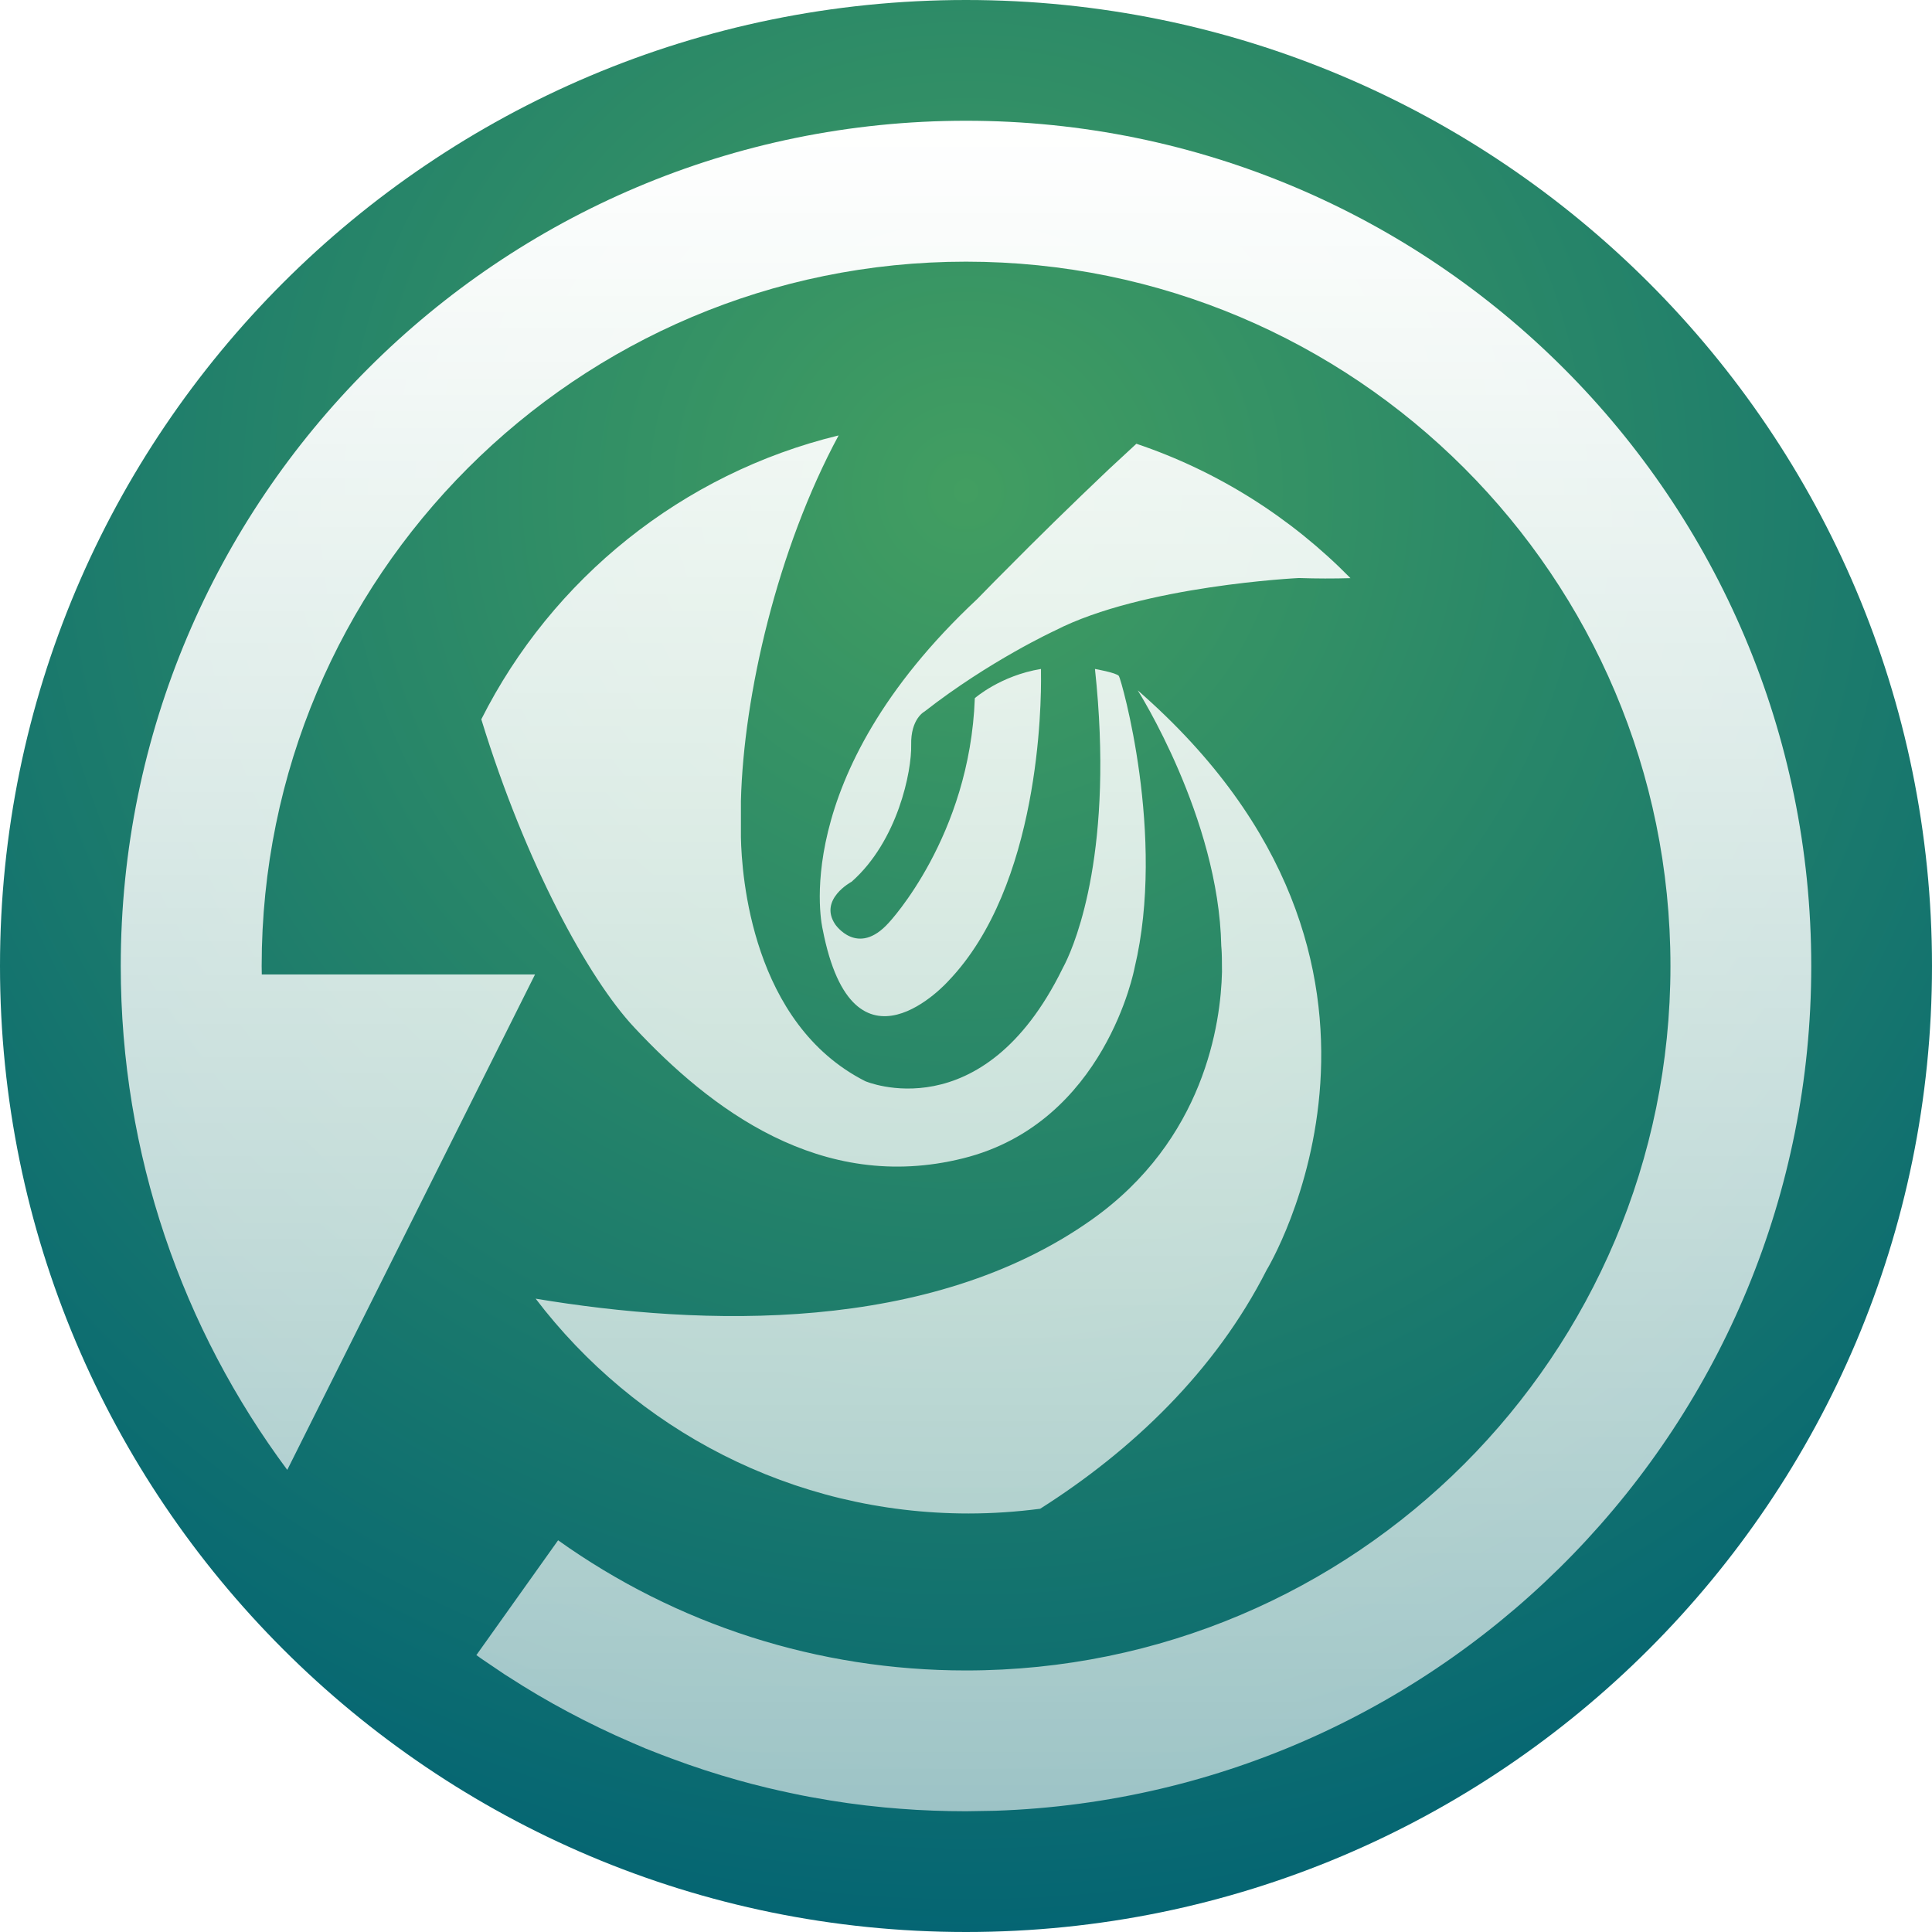
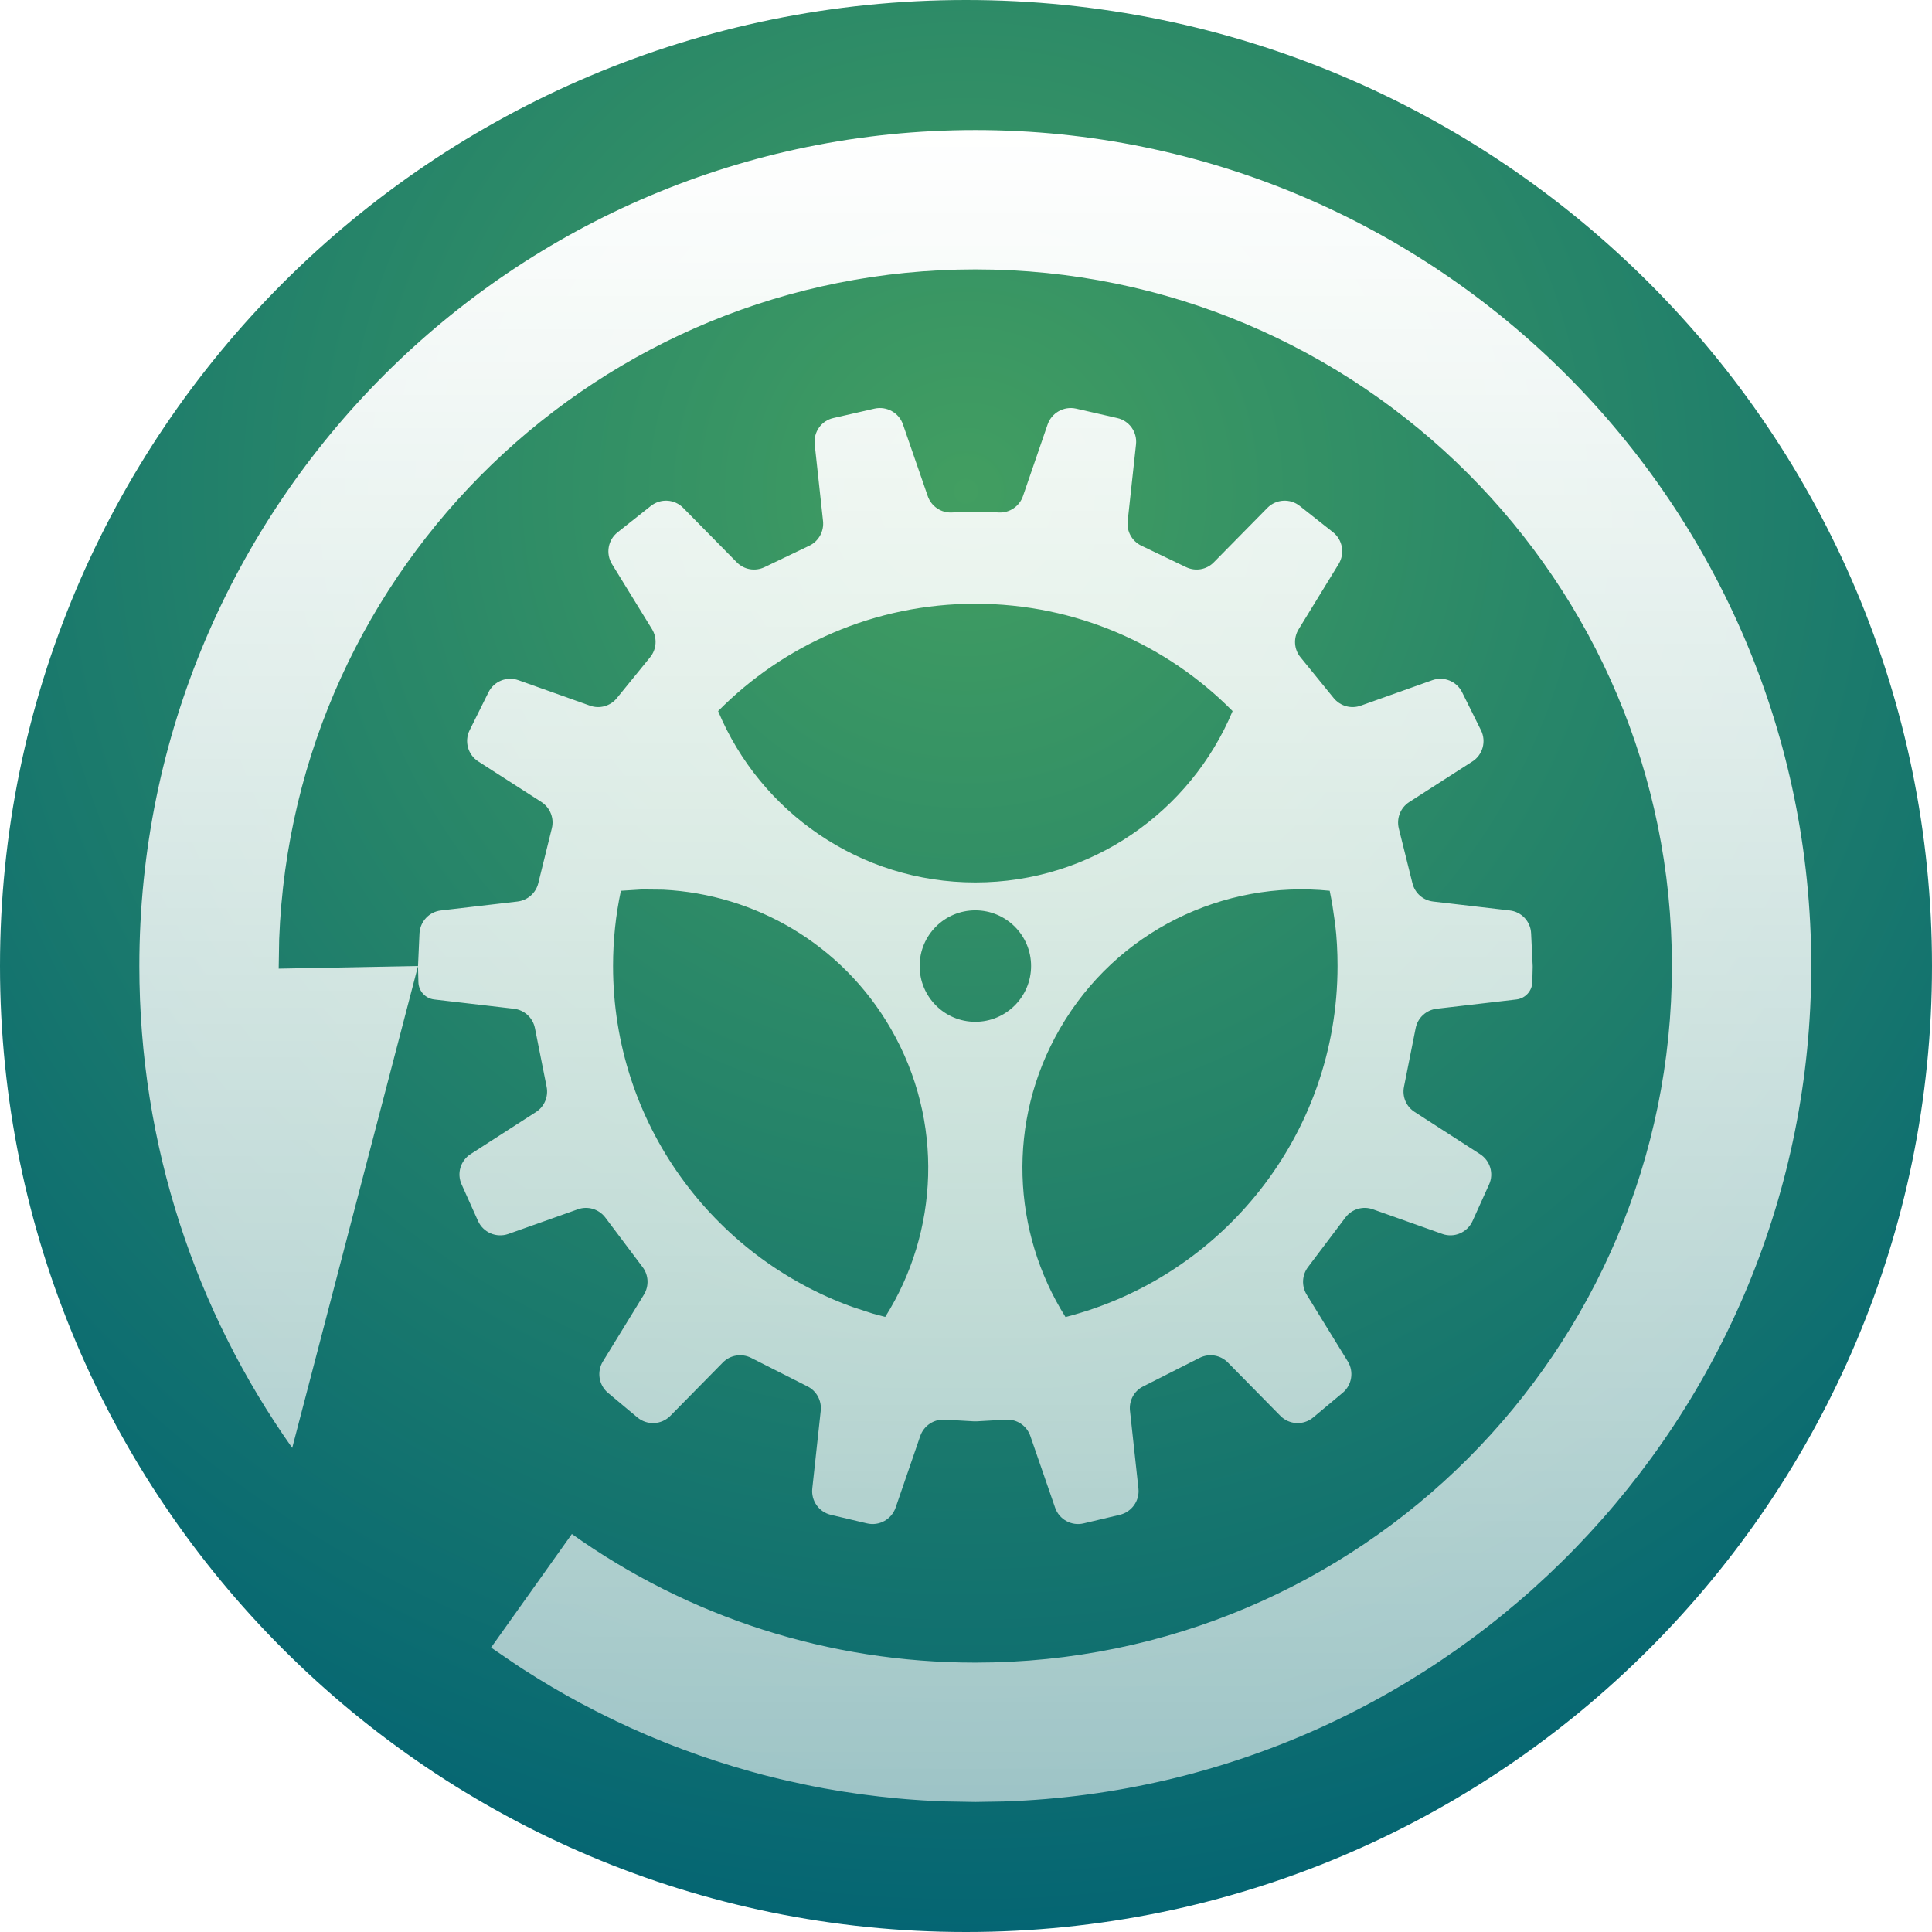
<svg xmlns="http://www.w3.org/2000/svg" xmlns:xlink="http://www.w3.org/1999/xlink" width="16" height="16" viewBox="0 0 16 16">
  <defs>
    <radialGradient id="deepin-clone-a" cx="50%" cy="25.629%" r="79.433%" fx="50%" fy="25.629%">
      <stop offset="0%" stop-color="#429E61" />
      <stop offset="100%" stop-color="#006174" />
    </radialGradient>
    <linearGradient id="deepin-clone-b" x1="50%" x2="50%" y1="0%" y2="100%">
      <stop offset="0%" stop-color="#FFF" />
      <stop offset="100%" stop-color="#FFF" stop-opacity=".6" />
    </linearGradient>
-     <path id="deepin-clone-c" d="M7.258,0.258 C11.124,0.258 14.258,3.392 14.258,7.258 C14.258,11.044 11.254,14.128 7.499,14.254 L7.258,14.258 C7.076,14.258 6.895,14.251 6.716,14.238 L6.843,14.246 C6.755,14.241 6.667,14.234 6.579,14.226 L6.58,14.226 C6.378,14.207 6.179,14.179 5.982,14.142 L6.031,14.151 C5.937,14.135 5.844,14.116 5.752,14.096 L5.982,14.142 C5.882,14.124 5.784,14.103 5.686,14.081 L5.752,14.096 C5.661,14.076 5.57,14.054 5.481,14.031 L5.481,14.031 C5.444,14.021 5.408,14.011 5.371,14.001 C5.184,13.949 4.998,13.888 4.816,13.82 L4.848,13.832 C4.767,13.802 4.686,13.771 4.606,13.739 L4.606,13.739 C4.569,13.723 4.531,13.707 4.494,13.691 C4.312,13.613 4.134,13.527 3.96,13.434 L3.96,13.434 C3.793,13.345 3.63,13.249 3.471,13.146 L3.439,13.126 L3.439,13.126 L3.238,12.99 C3.227,12.981 3.215,12.973 3.203,12.965 L3.88,12.014 C4.859,12.712 6.03,13.092 7.258,13.092 C10.48,13.092 13.092,10.48 13.092,7.258 C13.092,4.037 10.48,1.425 7.258,1.425 C4.037,1.425 1.425,4.037 1.425,7.258 L1.426,7.328 L3.689,7.328 L1.637,11.431 C0.771,10.266 0.258,8.822 0.258,7.258 C0.258,3.392 3.392,0.258 7.258,0.258 L7.258,0.258 Z M8.68,4.975 C11.29,7.25 9.747,9.777 9.747,9.777 C9.322,10.614 8.632,11.271 7.872,11.753 C7.678,11.778 7.48,11.792 7.279,11.792 C5.816,11.792 4.517,11.094 3.694,10.013 C5.079,10.244 6.961,10.304 8.296,9.361 C9.234,8.698 9.368,7.732 9.378,7.307 L9.377,7.192 C9.376,7.128 9.372,7.092 9.372,7.092 C9.351,6.03 8.68,4.975 8.68,4.975 Z M6.203,2.864 C5.695,3.806 5.416,5.018 5.394,5.89 L5.394,6.193 C5.4,6.506 5.484,7.736 6.424,8.212 C6.424,8.212 7.395,8.629 8.057,7.28 L8.059,7.276 L8.079,7.237 C8.169,7.055 8.486,6.284 8.326,4.798 C8.326,4.798 8.503,4.829 8.524,4.856 C8.544,4.883 8.915,6.181 8.654,7.274 C8.654,7.274 8.414,8.558 7.233,8.851 C6.053,9.145 5.134,8.435 4.509,7.765 C4.133,7.363 3.611,6.412 3.244,5.215 C3.829,4.053 4.906,3.179 6.203,2.864 Z M8.669,2.933 C9.346,3.161 9.951,3.546 10.442,4.046 C10.305,4.05 10.161,4.05 10.015,4.045 C10.015,4.045 8.721,4.107 7.995,4.48 C7.995,4.48 7.454,4.729 6.914,5.151 C6.914,5.151 6.799,5.21 6.804,5.427 C6.809,5.644 6.694,6.221 6.311,6.56 C6.311,6.56 6.037,6.705 6.174,6.912 C6.174,6.912 6.359,7.189 6.619,6.899 C6.619,6.899 7.29,6.187 7.331,5.04 C7.331,5.04 7.543,4.853 7.879,4.798 L7.879,4.836 C7.883,5.091 7.868,6.594 7.112,7.382 C7.112,7.382 6.325,8.267 6.071,6.954 C6.071,6.954 5.763,5.703 7.352,4.218 C7.352,4.218 7.403,4.165 7.49,4.077 L7.784,3.782 C7.911,3.656 8.057,3.512 8.209,3.366 L8.439,3.146 C8.517,3.073 8.594,3.002 8.669,2.933 Z" />
+     <path id="deepin-clone-c" d="M6.923,0 C10.747,0 13.846,3.1 13.846,6.923 C13.846,10.667 10.875,13.717 7.161,13.842 L6.923,13.846 L6.923,13.846 L6.638,13.841 C6.535,13.836 6.433,13.83 6.331,13.821 L6.568,13.837 C6.473,13.832 6.378,13.826 6.284,13.817 L6.284,13.817 C6.077,13.798 5.871,13.77 5.668,13.733 L5.705,13.74 C5.613,13.723 5.521,13.705 5.43,13.685 L5.668,13.733 C5.567,13.714 5.466,13.693 5.365,13.67 L5.43,13.685 C5.344,13.666 5.26,13.646 5.175,13.624 L5.175,13.624 C5.137,13.614 5.099,13.603 5.061,13.593 C4.872,13.54 4.685,13.48 4.502,13.411 L4.502,13.411 C4.305,13.338 4.111,13.255 3.922,13.164 L3.985,13.194 C3.903,13.155 3.822,13.115 3.742,13.074 L3.922,13.164 C3.83,13.119 3.739,13.073 3.649,13.025 L3.649,13.025 C3.492,12.94 3.338,12.85 3.188,12.753 L3.128,12.714 L3.128,12.714 L2.943,12.588 L2.943,12.588 L2.913,12.567 L3.582,11.627 C4.55,12.316 5.708,12.692 6.923,12.692 C10.109,12.692 12.692,10.109 12.692,6.923 C12.692,3.737 10.109,1.154 6.923,1.154 C3.811,1.154 1.274,3.618 1.158,6.702 L1.154,6.945 L2.308,6.923 L1.266,10.914 C0.468,9.786 0,8.41 0,6.923 C0,3.1 3.1,0 6.923,0 L6.923,0 Z M7.757,2.307 L8.098,2.385 C8.198,2.407 8.265,2.501 8.254,2.603 L8.185,3.238 C8.175,3.323 8.221,3.405 8.298,3.442 L8.669,3.62 C8.747,3.657 8.839,3.641 8.899,3.579 L9.342,3.129 C9.414,3.056 9.53,3.049 9.61,3.113 L9.886,3.331 C9.965,3.394 9.985,3.507 9.932,3.594 L9.601,4.134 C9.556,4.207 9.562,4.3 9.616,4.366 L9.891,4.704 C9.945,4.77 10.034,4.796 10.115,4.767 L10.708,4.556 C10.804,4.522 10.91,4.565 10.955,4.657 L11.111,4.971 C11.156,5.062 11.126,5.174 11.04,5.229 L10.517,5.565 C10.444,5.612 10.41,5.699 10.43,5.783 L10.543,6.237 C10.563,6.319 10.631,6.379 10.714,6.389 L11.349,6.463 C11.447,6.474 11.522,6.555 11.526,6.653 L11.539,6.922 L11.539,6.936 L11.536,7.057 C11.534,7.13 11.478,7.191 11.405,7.2 L10.744,7.277 C10.657,7.287 10.587,7.352 10.57,7.437 L10.473,7.924 C10.457,8.005 10.492,8.088 10.562,8.132 L11.103,8.481 C11.187,8.535 11.219,8.642 11.178,8.732 L11.041,9.035 C10.998,9.13 10.889,9.177 10.791,9.142 L10.216,8.938 C10.133,8.908 10.041,8.936 9.988,9.006 L9.678,9.417 C9.628,9.483 9.624,9.573 9.667,9.644 L10.008,10.198 C10.06,10.283 10.042,10.394 9.965,10.458 L9.721,10.662 C9.641,10.729 9.522,10.723 9.449,10.648 L9.015,10.207 C8.953,10.144 8.859,10.129 8.781,10.168 L8.313,10.405 C8.238,10.442 8.195,10.523 8.204,10.606 L8.274,11.25 C8.285,11.351 8.219,11.444 8.12,11.468 L7.82,11.539 C7.72,11.563 7.617,11.506 7.584,11.409 L7.379,10.816 C7.35,10.731 7.268,10.675 7.178,10.68 L6.934,10.694 L6.912,10.694 L6.668,10.68 C6.579,10.675 6.496,10.731 6.467,10.816 L6.263,11.409 C6.229,11.506 6.127,11.563 6.026,11.539 L5.726,11.468 C5.627,11.444 5.562,11.351 5.573,11.25 L5.643,10.606 C5.652,10.523 5.608,10.442 5.534,10.405 L5.066,10.168 C4.988,10.129 4.893,10.144 4.832,10.207 L4.398,10.648 C4.324,10.723 4.206,10.729 4.125,10.662 L3.881,10.458 C3.805,10.394 3.787,10.283 3.839,10.198 L4.179,9.644 C4.222,9.573 4.218,9.483 4.168,9.417 L3.859,9.006 C3.806,8.936 3.713,8.908 3.631,8.938 L3.056,9.142 C2.957,9.177 2.848,9.13 2.805,9.035 L2.669,8.732 C2.628,8.642 2.659,8.535 2.743,8.481 L3.285,8.132 C3.354,8.088 3.389,8.005 3.373,7.924 L3.276,7.437 C3.259,7.352 3.189,7.287 3.102,7.277 L2.441,7.2 C2.368,7.191 2.313,7.13 2.311,7.057 L2.308,6.936 L2.308,6.922 L2.32,6.653 C2.325,6.555 2.4,6.474 2.498,6.463 L3.132,6.389 C3.215,6.379 3.284,6.319 3.304,6.237 L3.416,5.783 C3.437,5.699 3.402,5.612 3.33,5.565 L2.807,5.229 C2.721,5.174 2.69,5.062 2.735,4.971 L2.891,4.657 C2.936,4.565 3.043,4.522 3.139,4.556 L3.732,4.767 C3.812,4.796 3.902,4.77 3.955,4.704 L4.23,4.366 C4.284,4.3 4.29,4.207 4.246,4.134 L3.914,3.594 C3.861,3.507 3.881,3.394 3.961,3.331 L4.236,3.113 C4.317,3.049 4.432,3.056 4.504,3.129 L4.947,3.579 C5.007,3.641 5.1,3.657 5.177,3.62 L5.549,3.442 C5.626,3.405 5.671,3.323 5.662,3.238 L5.593,2.603 C5.582,2.501 5.648,2.407 5.748,2.385 L6.089,2.307 C6.189,2.285 6.291,2.341 6.324,2.438 L6.529,3.031 C6.558,3.116 6.64,3.172 6.73,3.167 C6.809,3.162 6.874,3.16 6.923,3.16 C6.973,3.16 7.037,3.162 7.117,3.167 C7.206,3.172 7.289,3.116 7.318,3.031 L7.522,2.438 C7.556,2.341 7.657,2.285 7.757,2.307 Z M7.623,7.443 C7.179,8.211 7.228,9.128 7.67,9.83 C8.966,9.498 9.923,8.323 9.923,6.923 C9.923,6.805 9.917,6.688 9.903,6.574 L9.878,6.403 L9.858,6.3 C8.981,6.211 8.092,6.63 7.623,7.443 Z M4.163,6.289 L3.988,6.3 C3.945,6.501 3.923,6.71 3.923,6.923 C3.923,8.223 4.749,9.329 5.904,9.746 L6.072,9.801 L6.177,9.829 C6.619,9.128 6.667,8.211 6.224,7.443 C5.817,6.738 5.095,6.329 4.339,6.291 L4.163,6.289 Z M6.923,6.462 C6.668,6.462 6.462,6.668 6.462,6.923 C6.462,7.178 6.668,7.385 6.923,7.385 C7.178,7.385 7.385,7.178 7.385,6.923 C7.385,6.668 7.178,6.462 6.923,6.462 Z M6.923,3.923 C6.09,3.923 5.336,4.263 4.793,4.812 C5.141,5.645 5.964,6.231 6.923,6.231 C7.883,6.231 8.706,5.645 9.054,4.812 C8.511,4.263 7.757,3.923 6.923,3.923 Z" />
  </defs>
  <g fill="none" fill-rule="evenodd">
    <circle cx="8" cy="8" r="8" fill="url(#deepin-clone-a)" />
-     <use fill="url(#deepin-clone-b)" fill-rule="nonzero" transform="translate(.742 .742)" xlink:href="#deepin-clone-c" />
+     <use fill="url(#deepin-clone-b)" fill-rule="nonzero" transform="translate(1.154 1.077)" xlink:href="#deepin-clone-c" />
  </g>
</svg>
